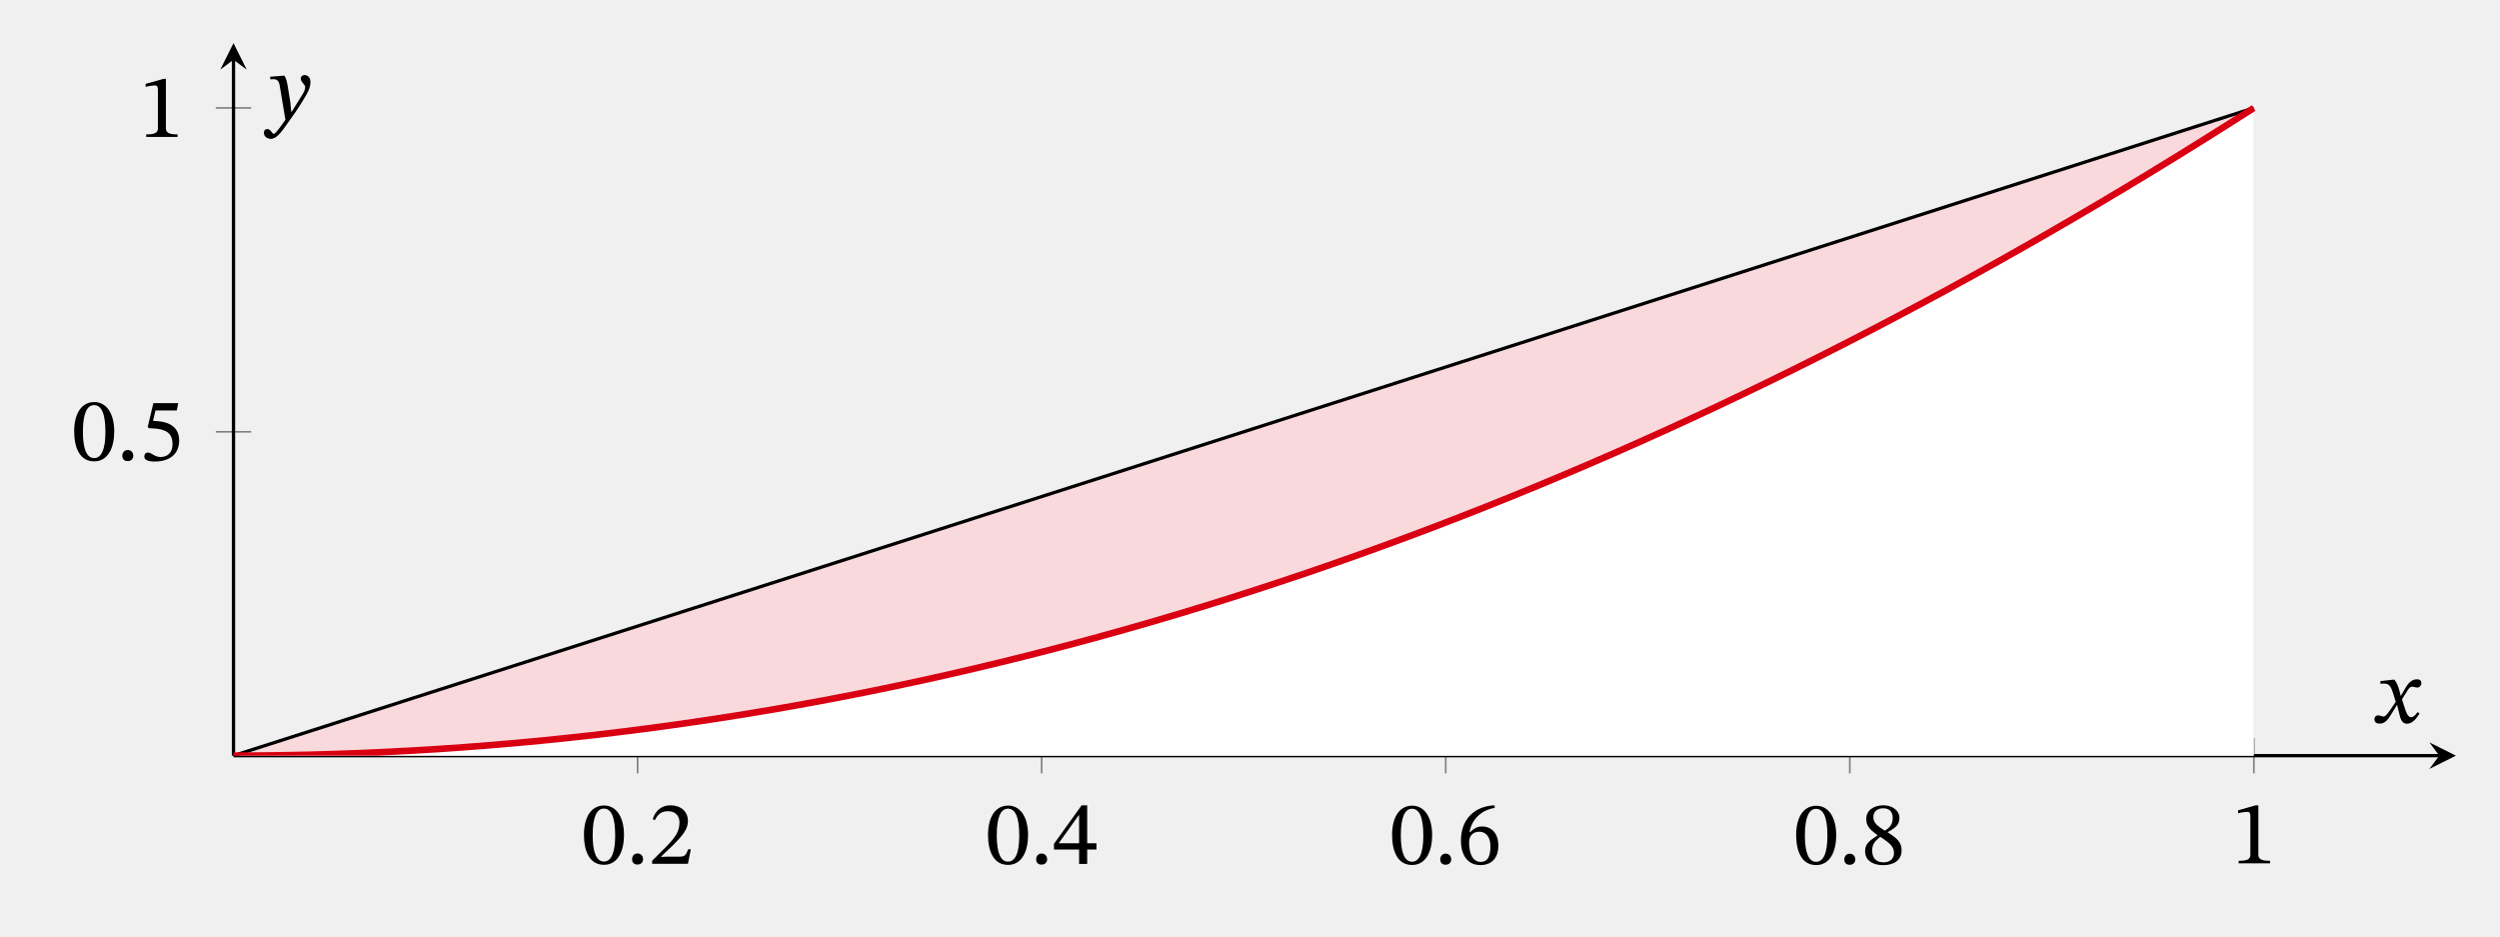
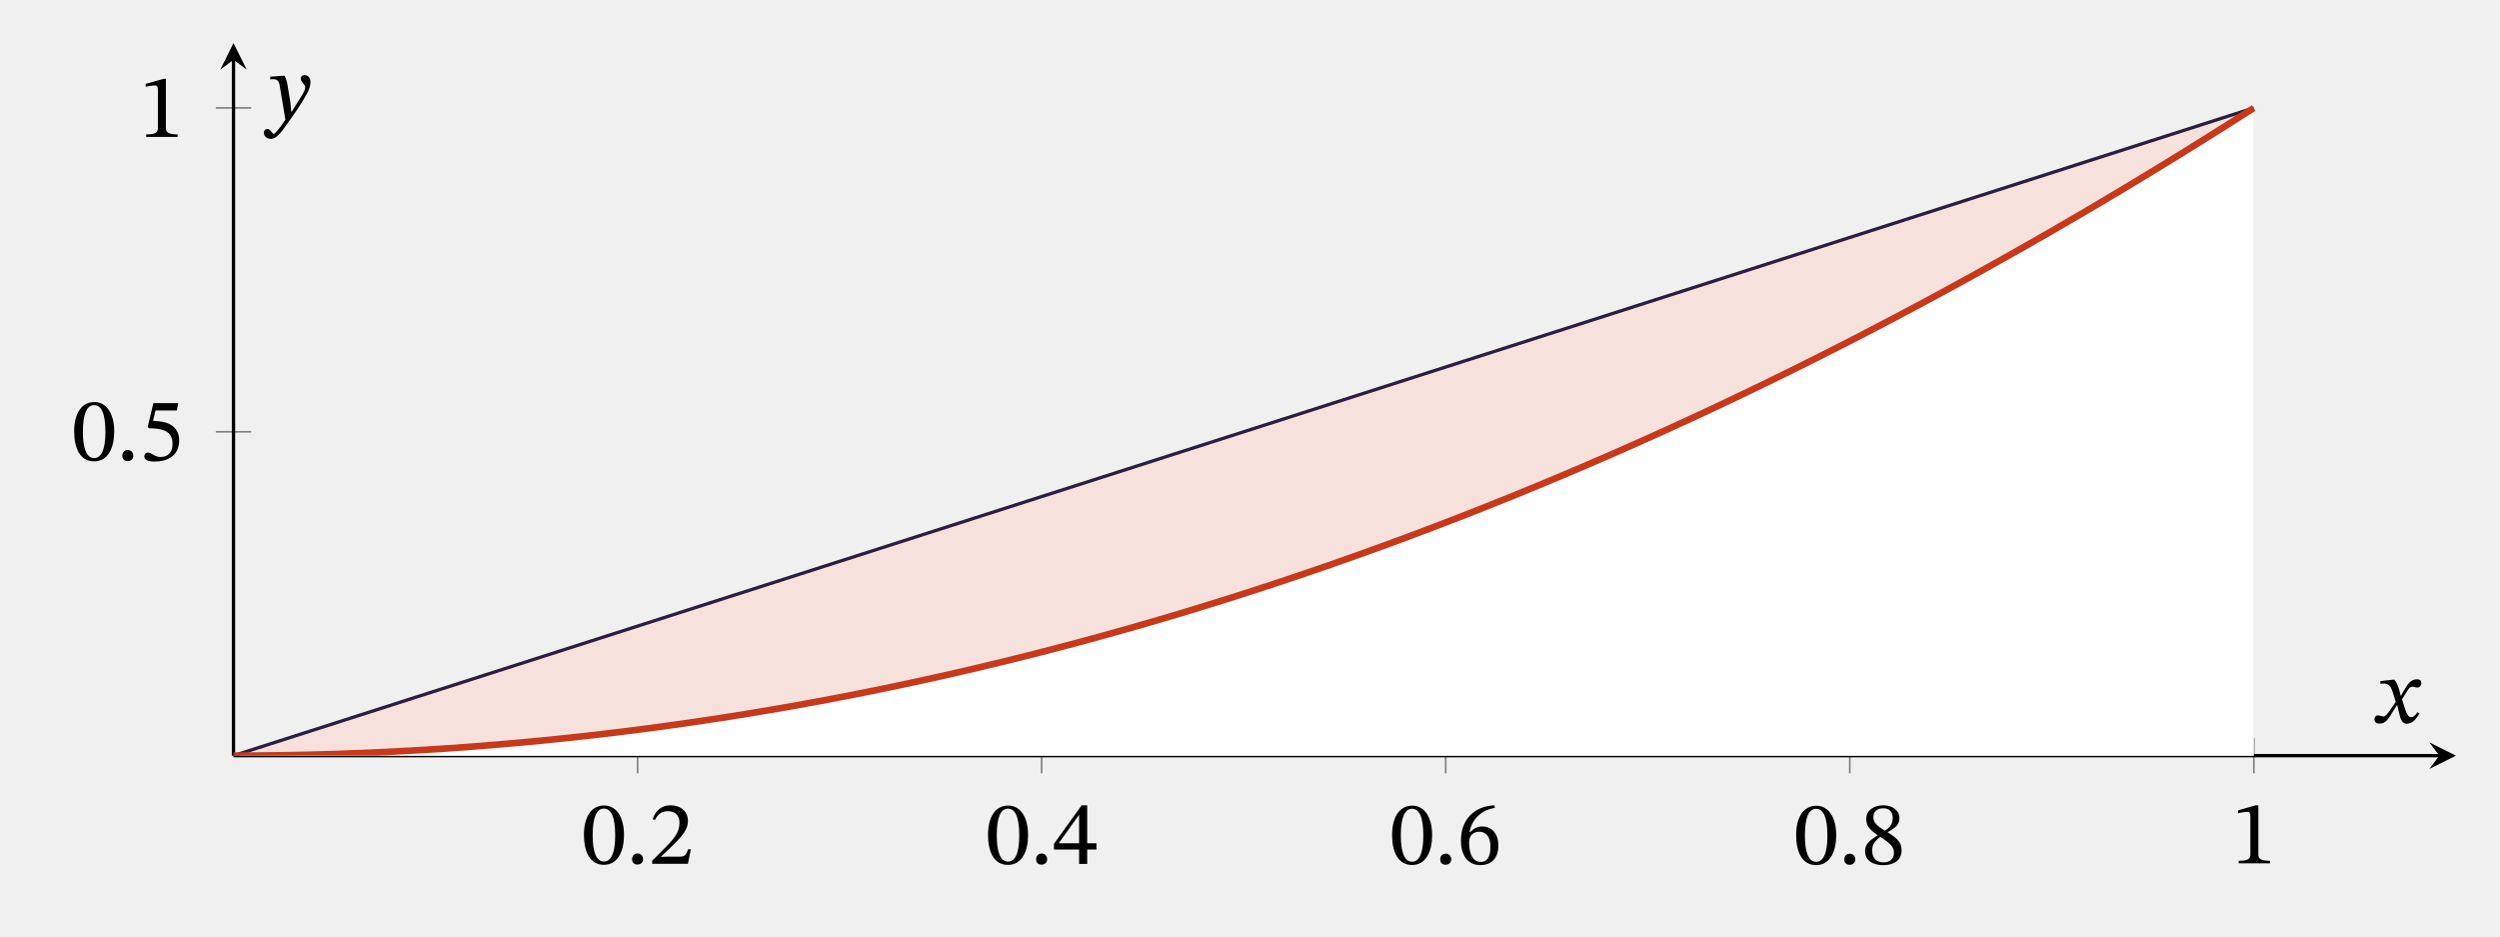
<svg xmlns="http://www.w3.org/2000/svg" xmlns:xlink="http://www.w3.org/1999/xlink" version="1.1" width="300.21" height="112.51" viewBox="0 0 300.21 112.51">
  <defs>
    <path id="font_1_1137" d="M.468 .317C.468 .523 .378 .642 .249 .642 .104 .642 .027 .51 .027 .32 .027 .143 .086-.011 .247-.011 .404-.011 .468 .146 .468 .317M.371 .311C.371 .119 .326 .025 .247 .025 .167 .025 .123 .121 .123 .315 .123 .513 .167 .608 .246 .608 .328 .608 .371 .514 .371 .311Z" />
    <path id="font_1_1052" d="M.183 .05C.183 .084 .161 .114 .122 .114 .085 .114 .062 .085 .062 .051 .062 .017 .081-.008 .121-.008 .161-.008 .183 .019 .183 .05Z" />
    <path id="font_1_1139" d="M.464 .16H.435C.412 .1 .399 .079 .346 .079H.207L.137 .076V.081L.269 .206C.375 .313 .432 .382 .432 .471 .432 .576 .353 .644 .24 .644 .143 .644 .075 .588 .044 .491L.068 .481C.105 .556 .149 .579 .214 .579 .291 .579 .339 .531 .339 .456 .339 .351 .289 .288 .19 .186L.038 .034V0H.432L.464 .16Z" />
    <path id="font_1_1141" d="M.481 .158V.227H.379V.645H.318L.013 .221V.158H.29V0H.379V.158H.481M.29 .227H.068V.231L.286 .536H.29V.227Z" />
    <path id="font_1_1143" d="M.415 .646C.2 .637 .045 .498 .045 .257 .045 .11 .11-.012 .259-.012 .385-.012 .457 .067 .457 .203 .457 .334 .386 .413 .277 .413 .225 .413 .188 .391 .147 .351L.14 .352C.165 .498 .277 .596 .417 .617L.415 .646M.37 .195C.37 .068 .33 .023 .263 .023 .176 .023 .135 .112 .135 .236 .135 .323 .189 .355 .247 .355 .33 .355 .37 .285 .37 .195Z" />
    <path id="font_1_1145" d="M.448 .15C.448 .23 .412 .278 .295 .349V.352C.388 .403 .424 .436 .424 .509 .424 .588 .348 .647 .249 .647 .139 .647 .059 .59 .059 .499 .059 .431 .081 .39 .183 .319V.316C.09 .254 .046 .222 .046 .142 .046 .04 .13-.012 .246-.012 .365-.012 .448 .045 .448 .15M.213 .3C.334 .222 .364 .185 .364 .121 .364 .053 .312 .019 .25 .019 .174 .019 .124 .06 .124 .15 .124 .219 .156 .254 .213 .3M.35 .511C.35 .447 .33 .408 .264 .368 .175 .422 .137 .458 .137 .517 .137 .578 .179 .614 .247 .614 .311 .614 .35 .577 .35 .511Z" />
    <path id="font_1_1138" d="M.426 0V.028C.334 .028 .297 .046 .297 .095V.639H.268L.074 .584V.551C.105 .561 .156 .567 .176 .567 .201 .567 .209 .553 .209 .518V.095C.209 .045 .174 .028 .08 .028V0H.426Z" />
    <path id="font_1_1142" d="M.417 .549 .433 .63H.159L.097 .369 .109 .354C.123 .354 .128 .354 .154 .352 .292 .345 .37 .304 .37 .179 .37 .075 .307 .037 .236 .037 .172 .037 .139 .086 .099 .086 .074 .086 .059 .066 .059 .043 .059 .006 .097-.013 .174-.013 .333-.013 .443 .065 .443 .219 .443 .376 .32 .423 .202 .432L.155 .435 .182 .549H.417Z" />
    <clipPath id="clip_2">
      <path transform="matrix(1,0,0,-1,28.051,90.74301)" d="M0 0H266.981V85.562H0Z" />
    </clipPath>
    <path id="font_1_3354" d="M.315 .298H.312L.3 .349C.286 .403 .267 .447 .243 .475H.228L.089 .459V.429C.089 .429 .104 .432 .12 .432 .186 .433 .203 .406 .23 .322L.258 .231 .186 .126C.147 .07 .129 .069 .125 .069 .108 .069 .084 .082 .062 .082 .038 .082 .023 .06 .023 .04 .023 .015 .038-.009 .081-.009 .141-.009 .174 .038 .206 .09L.27 .194H.274L.299 .093C.313 .028 .335-.01 .381-.01 .449-.01 .491 .058 .52 .102L.499 .118C.472 .082 .453 .062 .427 .062 .396 .062 .376 .099 .348 .191L.327 .259 .388 .356C.405 .384 .419 .398 .442 .398 .455 .398 .478 .388 .494 .388 .521 .388 .54 .411 .54 .435 .54 .463 .528 .479 .49 .479 .431 .479 .391 .43 .364 .382L.315 .298Z" />
    <path id="font_1_3355" d="M.251 .325C.239 .405 .232 .437 .21 .475H.195L.053 .464V.435C.053 .435 .074 .437 .088 .437 .149 .437 .154 .388 .161 .343L.22-.009C.192-.052 .112-.165 .093-.165 .071-.165 .06-.112 .022-.112-.001-.112-.017-.125-.017-.155-.017-.192 .018-.22 .06-.22 .136-.22 .197-.112 .289 .015 .341 .087 .398 .173 .452 .268 .484 .322 .496 .367 .496 .406 .496 .449 .47 .482 .433 .482 .404 .482 .389 .464 .389 .443 .389 .405 .438 .377 .438 .351 .438 .327 .429 .303 .405 .264L.29 .079H.284L.275 .179 .251 .325Z" />
  </defs>
  <path transform="matrix(1,0,0,-1,28.051,90.74301)" stroke-width=".199" stroke-linecap="butt" stroke-miterlimit="10" stroke-linejoin="miter" fill="none" stroke="#7f807f" d="M48.542-2.126V2.126M97.084-2.126V2.126M145.626-2.126V2.126M194.168-2.126V2.126M242.71-2.126V2.126" />
  <path transform="matrix(1,0,0,-1,28.051,90.74301)" stroke-width=".199" stroke-linecap="butt" stroke-miterlimit="10" stroke-linejoin="miter" fill="none" stroke="#7f807f" d="M-2.126 38.892H2.126M-2.126 77.784H2.126" />
  <path transform="matrix(1,0,0,-1,28.051,90.74301)" stroke-width=".399" stroke-linecap="butt" stroke-miterlimit="10" stroke-linejoin="miter" fill="none" stroke="#000000" d="M0 0H264.989" />
  <path transform="matrix(1,0,0,-1,293.0397,90.74301)" d="M1.993 0-1.196 1.594 0 0-1.196-1.594" />
  <path transform="matrix(1,0,0,-1,28.051,90.74301)" stroke-width=".399" stroke-linecap="butt" stroke-miterlimit="10" stroke-linejoin="miter" fill="none" stroke="#000000" d="M0 0V83.57" />
  <path transform="matrix(0,-1,-1,-0,28.051,7.173187)" d="M1.993 0-1.196 1.594 0 0-1.196-1.594" />
  <use data-text="0" xlink:href="#font_1_1137" transform="matrix(10.9091,0,0,-10.9091,69.857,103.73)" />
  <use data-text="." xlink:href="#font_1_1052" transform="matrix(10.9091,0,0,-10.9091,75.257,103.73)" />
  <use data-text="2" xlink:href="#font_1_1139" transform="matrix(10.9091,0,0,-10.9091,77.92973,103.73)" />
  <use data-text="0" xlink:href="#font_1_1137" transform="matrix(10.9091,0,0,-10.9091,118.399,103.741)" />
  <use data-text="." xlink:href="#font_1_1052" transform="matrix(10.9091,0,0,-10.9091,123.799,103.741)" />
  <use data-text="4" xlink:href="#font_1_1141" transform="matrix(10.9091,0,0,-10.9091,126.4717,103.741)" />
  <use data-text="0" xlink:href="#font_1_1137" transform="matrix(10.9091,0,0,-10.9091,166.941,103.752)" />
  <use data-text="." xlink:href="#font_1_1052" transform="matrix(10.9091,0,0,-10.9091,172.341,103.752)" />
  <use data-text="6" xlink:href="#font_1_1143" transform="matrix(10.9091,0,0,-10.9091,175.0137,103.752)" />
  <use data-text="0" xlink:href="#font_1_1137" transform="matrix(10.9091,0,0,-10.9091,215.483,103.762)" />
  <use data-text="." xlink:href="#font_1_1052" transform="matrix(10.9091,0,0,-10.9091,220.883,103.762)" />
  <use data-text="8" xlink:href="#font_1_1145" transform="matrix(10.9091,0,0,-10.9091,223.5557,103.762)" />
  <use data-text="1" xlink:href="#font_1_1138" transform="matrix(10.9091,0,0,-10.9091,268.061,103.675)" />
  <use data-text="0" xlink:href="#font_1_1137" transform="matrix(10.9091,0,0,-10.9091,8.617001,55.28201)" />
  <use data-text="." xlink:href="#font_1_1052" transform="matrix(10.9091,0,0,-10.9091,14.01701,55.28201)" />
  <use data-text="5" xlink:href="#font_1_1142" transform="matrix(10.9091,0,0,-10.9091,16.68974,55.28201)" />
  <use data-text="1" xlink:href="#font_1_1138" transform="matrix(10.9091,0,0,-10.9091,16.69,16.44501)" />
  <g clip-path="url(#clip_2)">
-     <path transform="matrix(1,0,0,-1,28.051,90.74301)" d="M0 0 3.072 .985 6.144 1.969 9.216 2.954 12.288 3.938 15.36 4.923 18.432 5.907 21.504 6.892 24.576 7.876 27.648 8.861 30.72 9.845 33.792 10.83 36.864 11.814 39.936 12.799 43.008 13.783 46.08 14.768 49.152 15.752 52.224 16.737 55.296 17.721 58.368 18.706 61.44 19.69 64.512 20.675 67.584 21.659 70.656 22.644 73.728 23.628 76.8 24.613 79.872 25.597 82.944 26.582 86.015 27.566 89.087 28.551 92.159 29.535 95.231 30.52 98.303 31.504 101.375 32.489 104.447 33.473 107.519 34.458 110.591 35.442 113.663 36.427 116.735 37.411 119.807 38.396 122.879 39.38 125.951 40.365 129.023 41.349 132.095 42.334 135.167 43.318 138.239 44.303 141.311 45.288 144.383 46.272 147.455 47.257 150.527 48.241 153.599 49.226 156.671 50.21 159.743 51.195 162.815 52.179 165.887 53.164 168.959 54.148 172.031 55.133 175.103 56.117 178.175 57.102 181.247 58.086 184.319 59.071 187.391 60.055 190.463 61.04 193.535 62.024 196.607 63.009 199.679 63.993 202.751 64.978 205.823 65.962 208.895 66.947 211.967 67.931 215.039 68.916 218.111 69.9 221.183 70.885 224.255 71.869 227.327 72.854 230.399 73.838 233.471 74.823 236.543 75.807 239.615 76.792 242.687 77.776V0H0Z" fill="#f9d9db" />
+     <path transform="matrix(1,0,0,-1,28.051,90.74301)" d="M0 0 3.072 .985 6.144 1.969 9.216 2.954 12.288 3.938 15.36 4.923 18.432 5.907 21.504 6.892 24.576 7.876 27.648 8.861 30.72 9.845 33.792 10.83 36.864 11.814 39.936 12.799 43.008 13.783 46.08 14.768 49.152 15.752 52.224 16.737 55.296 17.721 58.368 18.706 61.44 19.69 64.512 20.675 67.584 21.659 70.656 22.644 73.728 23.628 76.8 24.613 79.872 25.597 82.944 26.582 86.015 27.566 89.087 28.551 92.159 29.535 95.231 30.52 98.303 31.504 101.375 32.489 104.447 33.473 107.519 34.458 110.591 35.442 113.663 36.427 116.735 37.411 119.807 38.396 122.879 39.38 125.951 40.365 129.023 41.349 132.095 42.334 135.167 43.318 138.239 44.303 141.311 45.288 144.383 46.272 147.455 47.257 150.527 48.241 153.599 49.226 156.671 50.21 159.743 51.195 162.815 52.179 165.887 53.164 168.959 54.148 172.031 55.133 175.103 56.117 178.175 57.102 181.247 58.086 184.319 59.071 187.391 60.055 190.463 61.04 193.535 62.024 196.607 63.009 199.679 63.993 202.751 64.978 205.823 65.962 208.895 66.947 211.967 67.931 215.039 68.916 218.111 69.9 221.183 70.885 224.255 71.869 227.327 72.854 230.399 73.838 233.471 74.823 236.543 75.807 239.615 76.792 242.687 77.776V0H0Z" fill="#f7e1dd" />
    <path transform="matrix(1,0,0,-1,28.051,90.74301)" d="M0 0 3.072 .012 6.144 .05 9.216 .112 12.288 .199 15.36 .312 18.432 .449 21.504 .611 24.576 .797 27.648 1.009 30.72 1.246 33.792 1.508 36.864 1.794 39.936 2.106 43.008 2.442 46.08 2.804 49.152 3.19 52.224 3.601 55.296 4.037 58.368 4.498 61.44 4.984 64.512 5.495 67.584 6.031 70.656 6.592 73.728 7.178 76.8 7.788 79.872 8.424 82.944 9.084 86.015 9.769 89.087 10.48 92.159 11.215 95.231 11.975 98.303 12.76 101.375 13.57 104.447 14.405 107.519 15.265 110.591 16.149 113.663 17.059 116.735 17.994 119.807 18.953 122.879 19.938 125.951 20.947 129.023 21.981 132.095 23.04 135.167 24.124 138.239 25.233 141.311 26.367 144.383 27.526 147.455 28.71 150.527 29.919 153.599 31.152 156.671 32.411 159.743 33.694 162.815 35.003 165.887 36.336 168.959 37.694 172.031 39.078 175.103 40.486 178.175 41.919 181.247 43.377 184.319 44.859 187.391 46.367 190.463 47.9 193.535 49.458 196.607 51.04 199.679 52.648 202.751 54.28 205.823 55.937 208.895 57.619 211.967 59.327 215.039 61.059 218.111 62.816 221.183 64.598 224.255 66.404 227.327 68.236 230.399 70.093 233.471 71.974 236.543 73.881 239.615 75.812 242.687 77.769V0H0Z" fill="#ffffff" />
-     <path transform="matrix(1,0,0,-1,28.051,90.74301)" stroke-width=".399" stroke-linecap="butt" stroke-miterlimit="10" stroke-linejoin="miter" fill="none" stroke="#000000" d="M0 0 3.072 .985 6.144 1.969 9.216 2.954 12.288 3.938 15.36 4.923 18.432 5.907 21.504 6.892 24.576 7.876 27.648 8.861 30.72 9.845 33.792 10.83 36.864 11.814 39.936 12.799 43.008 13.783 46.08 14.768 49.152 15.752 52.224 16.737 55.296 17.721 58.368 18.706 61.44 19.69 64.512 20.675 67.584 21.659 70.656 22.644 73.728 23.628 76.8 24.613 79.872 25.597 82.944 26.582 86.015 27.566 89.087 28.551 92.159 29.535 95.231 30.52 98.303 31.504 101.375 32.489 104.447 33.473 107.519 34.458 110.591 35.442 113.663 36.427 116.735 37.411 119.807 38.396 122.879 39.38 125.951 40.365 129.023 41.349 132.095 42.334 135.167 43.318 138.239 44.303 141.311 45.288 144.383 46.272 147.455 47.257 150.527 48.241 153.599 49.226 156.671 50.21 159.743 51.195 162.815 52.179 165.887 53.164 168.959 54.148 172.031 55.133 175.103 56.117 178.175 57.102 181.247 58.086 184.319 59.071 187.391 60.055 190.463 61.04 193.535 62.024 196.607 63.009 199.679 63.993 202.751 64.978 205.823 65.962 208.895 66.947 211.967 67.931 215.039 68.916 218.111 69.9 221.183 70.885 224.255 71.869 227.327 72.854 230.399 73.838 233.471 74.823 236.543 75.807 239.615 76.792 242.687 77.776" />
-     <path transform="matrix(1,0,0,-1,28.051,90.74301)" stroke-width=".797" stroke-linecap="butt" stroke-miterlimit="10" stroke-linejoin="miter" fill="none" stroke="#d90012" d="M0 0 3.072 .012 6.144 .05 9.216 .112 12.288 .199 15.36 .312 18.432 .449 21.504 .611 24.576 .797 27.648 1.009 30.72 1.246 33.792 1.508 36.864 1.794 39.936 2.106 43.008 2.442 46.08 2.804 49.152 3.19 52.224 3.601 55.296 4.037 58.368 4.498 61.44 4.984 64.512 5.495 67.584 6.031 70.656 6.592 73.728 7.178 76.8 7.788 79.872 8.424 82.944 9.084 86.015 9.769 89.087 10.48 92.159 11.215 95.231 11.975 98.303 12.76 101.375 13.57 104.447 14.405 107.519 15.265 110.591 16.149 113.663 17.059 116.735 17.994 119.807 18.953 122.879 19.938 125.951 20.947 129.023 21.981 132.095 23.04 135.167 24.124 138.239 25.233 141.311 26.367 144.383 27.526 147.455 28.71 150.527 29.919 153.599 31.152 156.671 32.411 159.743 33.694 162.815 35.003 165.887 36.336 168.959 37.694 172.031 39.078 175.103 40.486 178.175 41.919 181.247 43.377 184.319 44.859 187.391 46.367 190.463 47.9 193.535 49.458 196.607 51.04 199.679 52.648 202.751 54.28 205.823 55.937 208.895 57.619 211.967 59.327 215.039 61.059 218.111 62.816 221.183 64.598 224.255 66.404 227.327 68.236 230.399 70.093 233.471 71.974 236.543 73.881 239.615 75.812 242.687 77.769" />
+     <path transform="matrix(1,0,0,-1,28.051,90.74301)" stroke-width=".399" stroke-linecap="butt" stroke-miterlimit="10" stroke-linejoin="miter" fill="none" stroke="#2b1e3f" d="M0 0 3.072 .985 6.144 1.969 9.216 2.954 12.288 3.938 15.36 4.923 18.432 5.907 21.504 6.892 24.576 7.876 27.648 8.861 30.72 9.845 33.792 10.83 36.864 11.814 39.936 12.799 43.008 13.783 46.08 14.768 49.152 15.752 52.224 16.737 55.296 17.721 58.368 18.706 61.44 19.69 64.512 20.675 67.584 21.659 70.656 22.644 73.728 23.628 76.8 24.613 79.872 25.597 82.944 26.582 86.015 27.566 89.087 28.551 92.159 29.535 95.231 30.52 98.303 31.504 101.375 32.489 104.447 33.473 107.519 34.458 110.591 35.442 113.663 36.427 116.735 37.411 119.807 38.396 122.879 39.38 125.951 40.365 129.023 41.349 132.095 42.334 135.167 43.318 138.239 44.303 141.311 45.288 144.383 46.272 147.455 47.257 150.527 48.241 153.599 49.226 156.671 50.21 159.743 51.195 162.815 52.179 165.887 53.164 168.959 54.148 172.031 55.133 175.103 56.117 178.175 57.102 181.247 58.086 184.319 59.071 187.391 60.055 190.463 61.04 193.535 62.024 196.607 63.009 199.679 63.993 202.751 64.978 205.823 65.962 208.895 66.947 211.967 67.931 215.039 68.916 218.111 69.9 221.183 70.885 224.255 71.869 227.327 72.854 230.399 73.838 233.471 74.823 236.543 75.807 239.615 76.792 242.687 77.776" />
+     <path transform="matrix(1,0,0,-1,28.051,90.74301)" stroke-width=".797" stroke-linecap="butt" stroke-miterlimit="10" stroke-linejoin="miter" fill="none" stroke="#c8391b" d="M0 0 3.072 .012 6.144 .05 9.216 .112 12.288 .199 15.36 .312 18.432 .449 21.504 .611 24.576 .797 27.648 1.009 30.72 1.246 33.792 1.508 36.864 1.794 39.936 2.106 43.008 2.442 46.08 2.804 49.152 3.19 52.224 3.601 55.296 4.037 58.368 4.498 61.44 4.984 64.512 5.495 67.584 6.031 70.656 6.592 73.728 7.178 76.8 7.788 79.872 8.424 82.944 9.084 86.015 9.769 89.087 10.48 92.159 11.215 95.231 11.975 98.303 12.76 101.375 13.57 104.447 14.405 107.519 15.265 110.591 16.149 113.663 17.059 116.735 17.994 119.807 18.953 122.879 19.938 125.951 20.947 129.023 21.981 132.095 23.04 135.167 24.124 138.239 25.233 141.311 26.367 144.383 27.526 147.455 28.71 150.527 29.919 153.599 31.152 156.671 32.411 159.743 33.694 162.815 35.003 165.887 36.336 168.959 37.694 172.031 39.078 175.103 40.486 178.175 41.919 181.247 43.377 184.319 44.859 187.391 46.367 190.463 47.9 193.535 49.458 196.607 51.04 199.679 52.648 202.751 54.28 205.823 55.937 208.895 57.619 211.967 59.327 215.039 61.059 218.111 62.816 221.183 64.598 224.255 66.404 227.327 68.236 230.399 70.093 233.471 71.974 236.543 73.881 239.615 75.812 242.687 77.769" />
  </g>
  <use data-text="𝑥" xlink:href="#font_1_3354" transform="matrix(10.9091,0,0,-10.9091,284.99,86.799)" />
  <use data-text="𝑦" xlink:href="#font_1_3355" transform="matrix(10.9091,0,0,-10.9091,31.886,14.274)" />
</svg>
